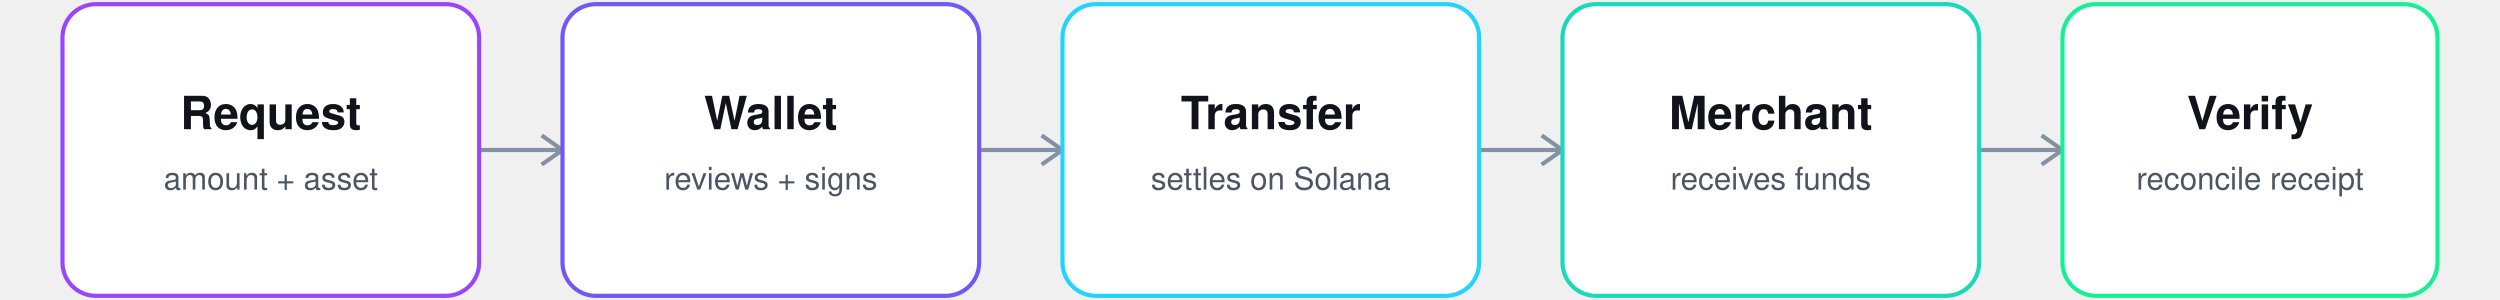
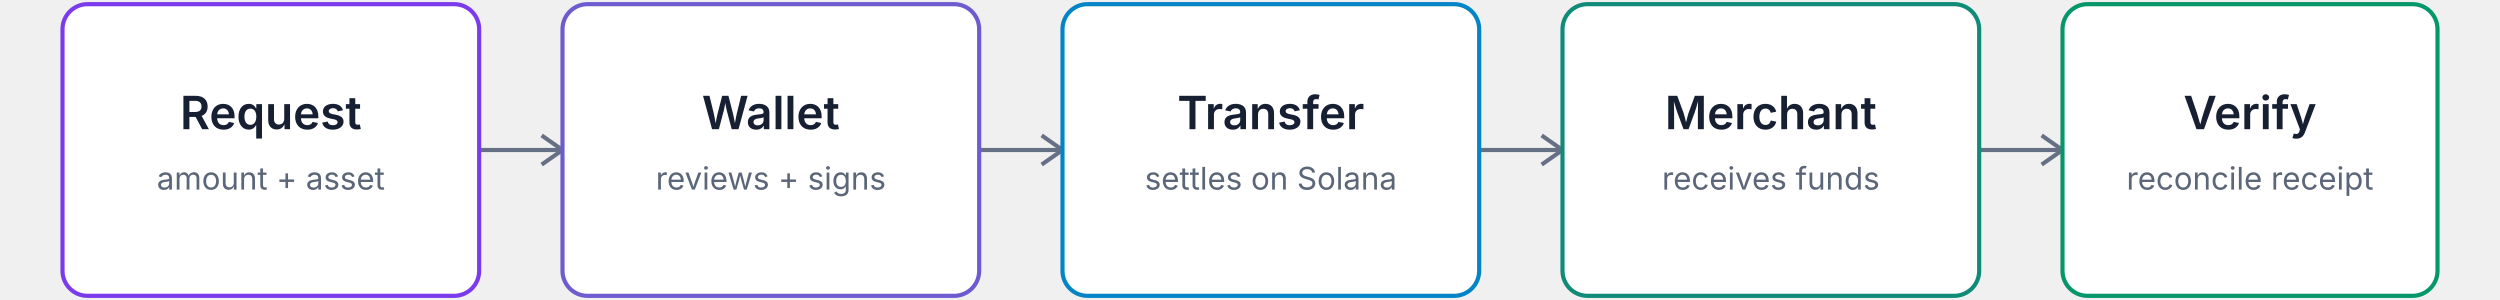
<svg xmlns="http://www.w3.org/2000/svg" width="1200" height="144" viewBox="0 108 1200 144" role="img" aria-labelledby="title">
  <style>
-     .label{fill:#11131a;font:600 22px Diatype,Helvetica,sans-serif}.meta{fill:#4b5565;font:15px Diatype,Helvetica,sans-serif}.line,.arrow{fill:none;stroke:#8490a3;stroke-width:2}
+     .label{fill:#172033;font:600 22px Diatype,Inter,ui-sans-serif,system-ui,sans-serif}.meta{fill:#5b6678;font:15px Diatype,Inter,ui-sans-serif,system-ui,sans-serif}.line,.arrow{fill:none;stroke:#667085;stroke-width:2}
  </style>
  <path class="line" d="M230 180H270M470 180H510M710 180H750M950 180H990" />
  <path class="arrow" d="M260 173L270 180L260 187M500 173L510 180L500 187M740 173L750 180L740 187M980 173L990 180L980 187" />
  <g>
-     <rect x="30" y="110" width="200" height="140" rx="16" fill="#fff" stroke="#9945ff" stroke-width="2" />
+     <rect x="30" y="110" width="200" height="140" rx="12" fill="#ffffff" stroke="#7c3aed" stroke-width="2" />
    <text class="label" x="130" y="170" text-anchor="middle">Request</text>
    <text class="meta" x="130" y="199" text-anchor="middle">amount + asset</text>
  </g>
  <g>
-     <rect x="270" y="110" width="200" height="140" rx="16" fill="#fff" stroke="#7257f6" stroke-width="2" />
+     <rect x="270" y="110" width="200" height="140" rx="12" fill="#ffffff" stroke="#6d5bd0" stroke-width="2" />
    <text class="label" x="370" y="170" text-anchor="middle">Wallet</text>
    <text class="meta" x="370" y="199" text-anchor="middle">reviews + signs</text>
  </g>
  <g>
-     <rect x="510" y="110" width="200" height="140" rx="16" fill="#fff" stroke="#21d4fd" stroke-width="2" />
+     <rect x="510" y="110" width="200" height="140" rx="12" fill="#ffffff" stroke="#0284c7" stroke-width="2" />
    <text class="label" x="610" y="170" text-anchor="middle">Transfer</text>
    <text class="meta" x="610" y="199" text-anchor="middle">settles on Solana</text>
  </g>
  <g>
-     <rect x="750" y="110" width="200" height="140" rx="16" fill="#fff" stroke="#18d9ba" stroke-width="2" />
+     <rect x="750" y="110" width="200" height="140" rx="12" fill="#ffffff" stroke="#0f8b78" stroke-width="2" />
    <text class="label" x="850" y="170" text-anchor="middle">Merchant</text>
    <text class="meta" x="850" y="199" text-anchor="middle">receives funds</text>
  </g>
  <g>
-     <rect x="990" y="110" width="180" height="140" rx="16" fill="#fff" stroke="#14f195" stroke-width="2" />
+     <rect x="990" y="110" width="180" height="140" rx="12" fill="#ffffff" stroke="#059669" stroke-width="2" />
    <text class="label" x="1080" y="170" text-anchor="middle">Verify</text>
    <text class="meta" x="1080" y="199" text-anchor="middle">reconcile receipt</text>
  </g>
</svg>
